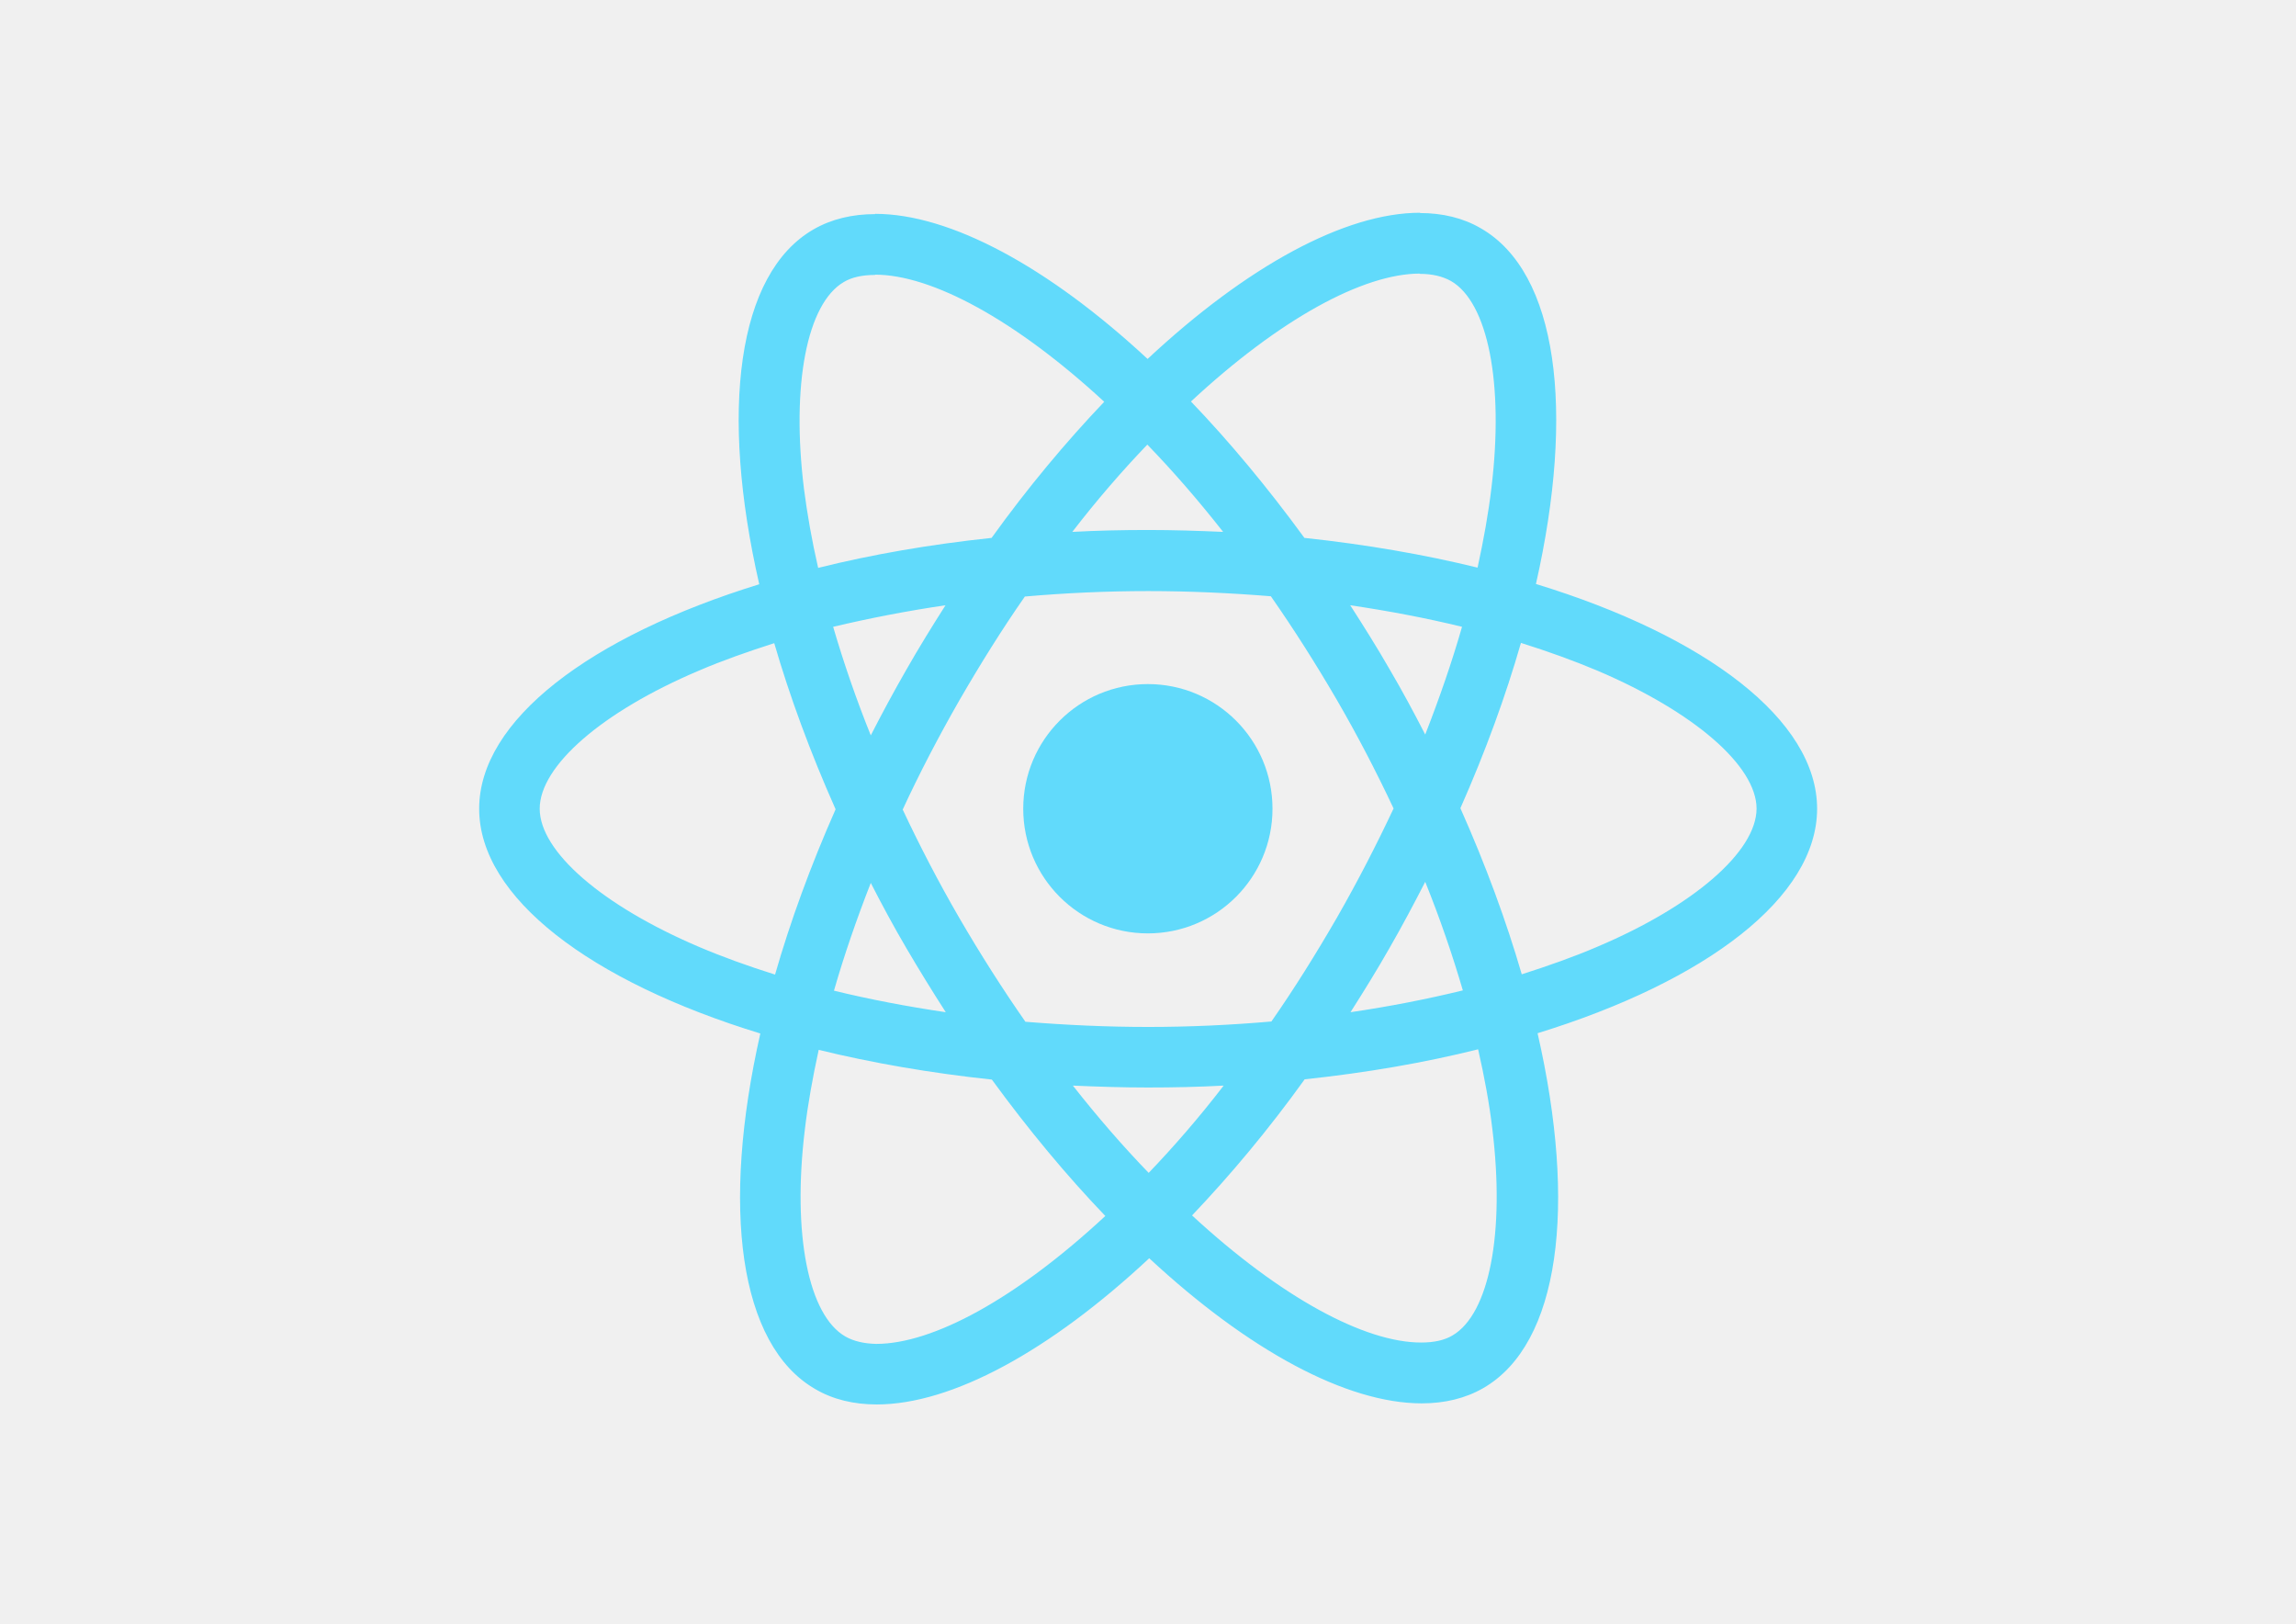
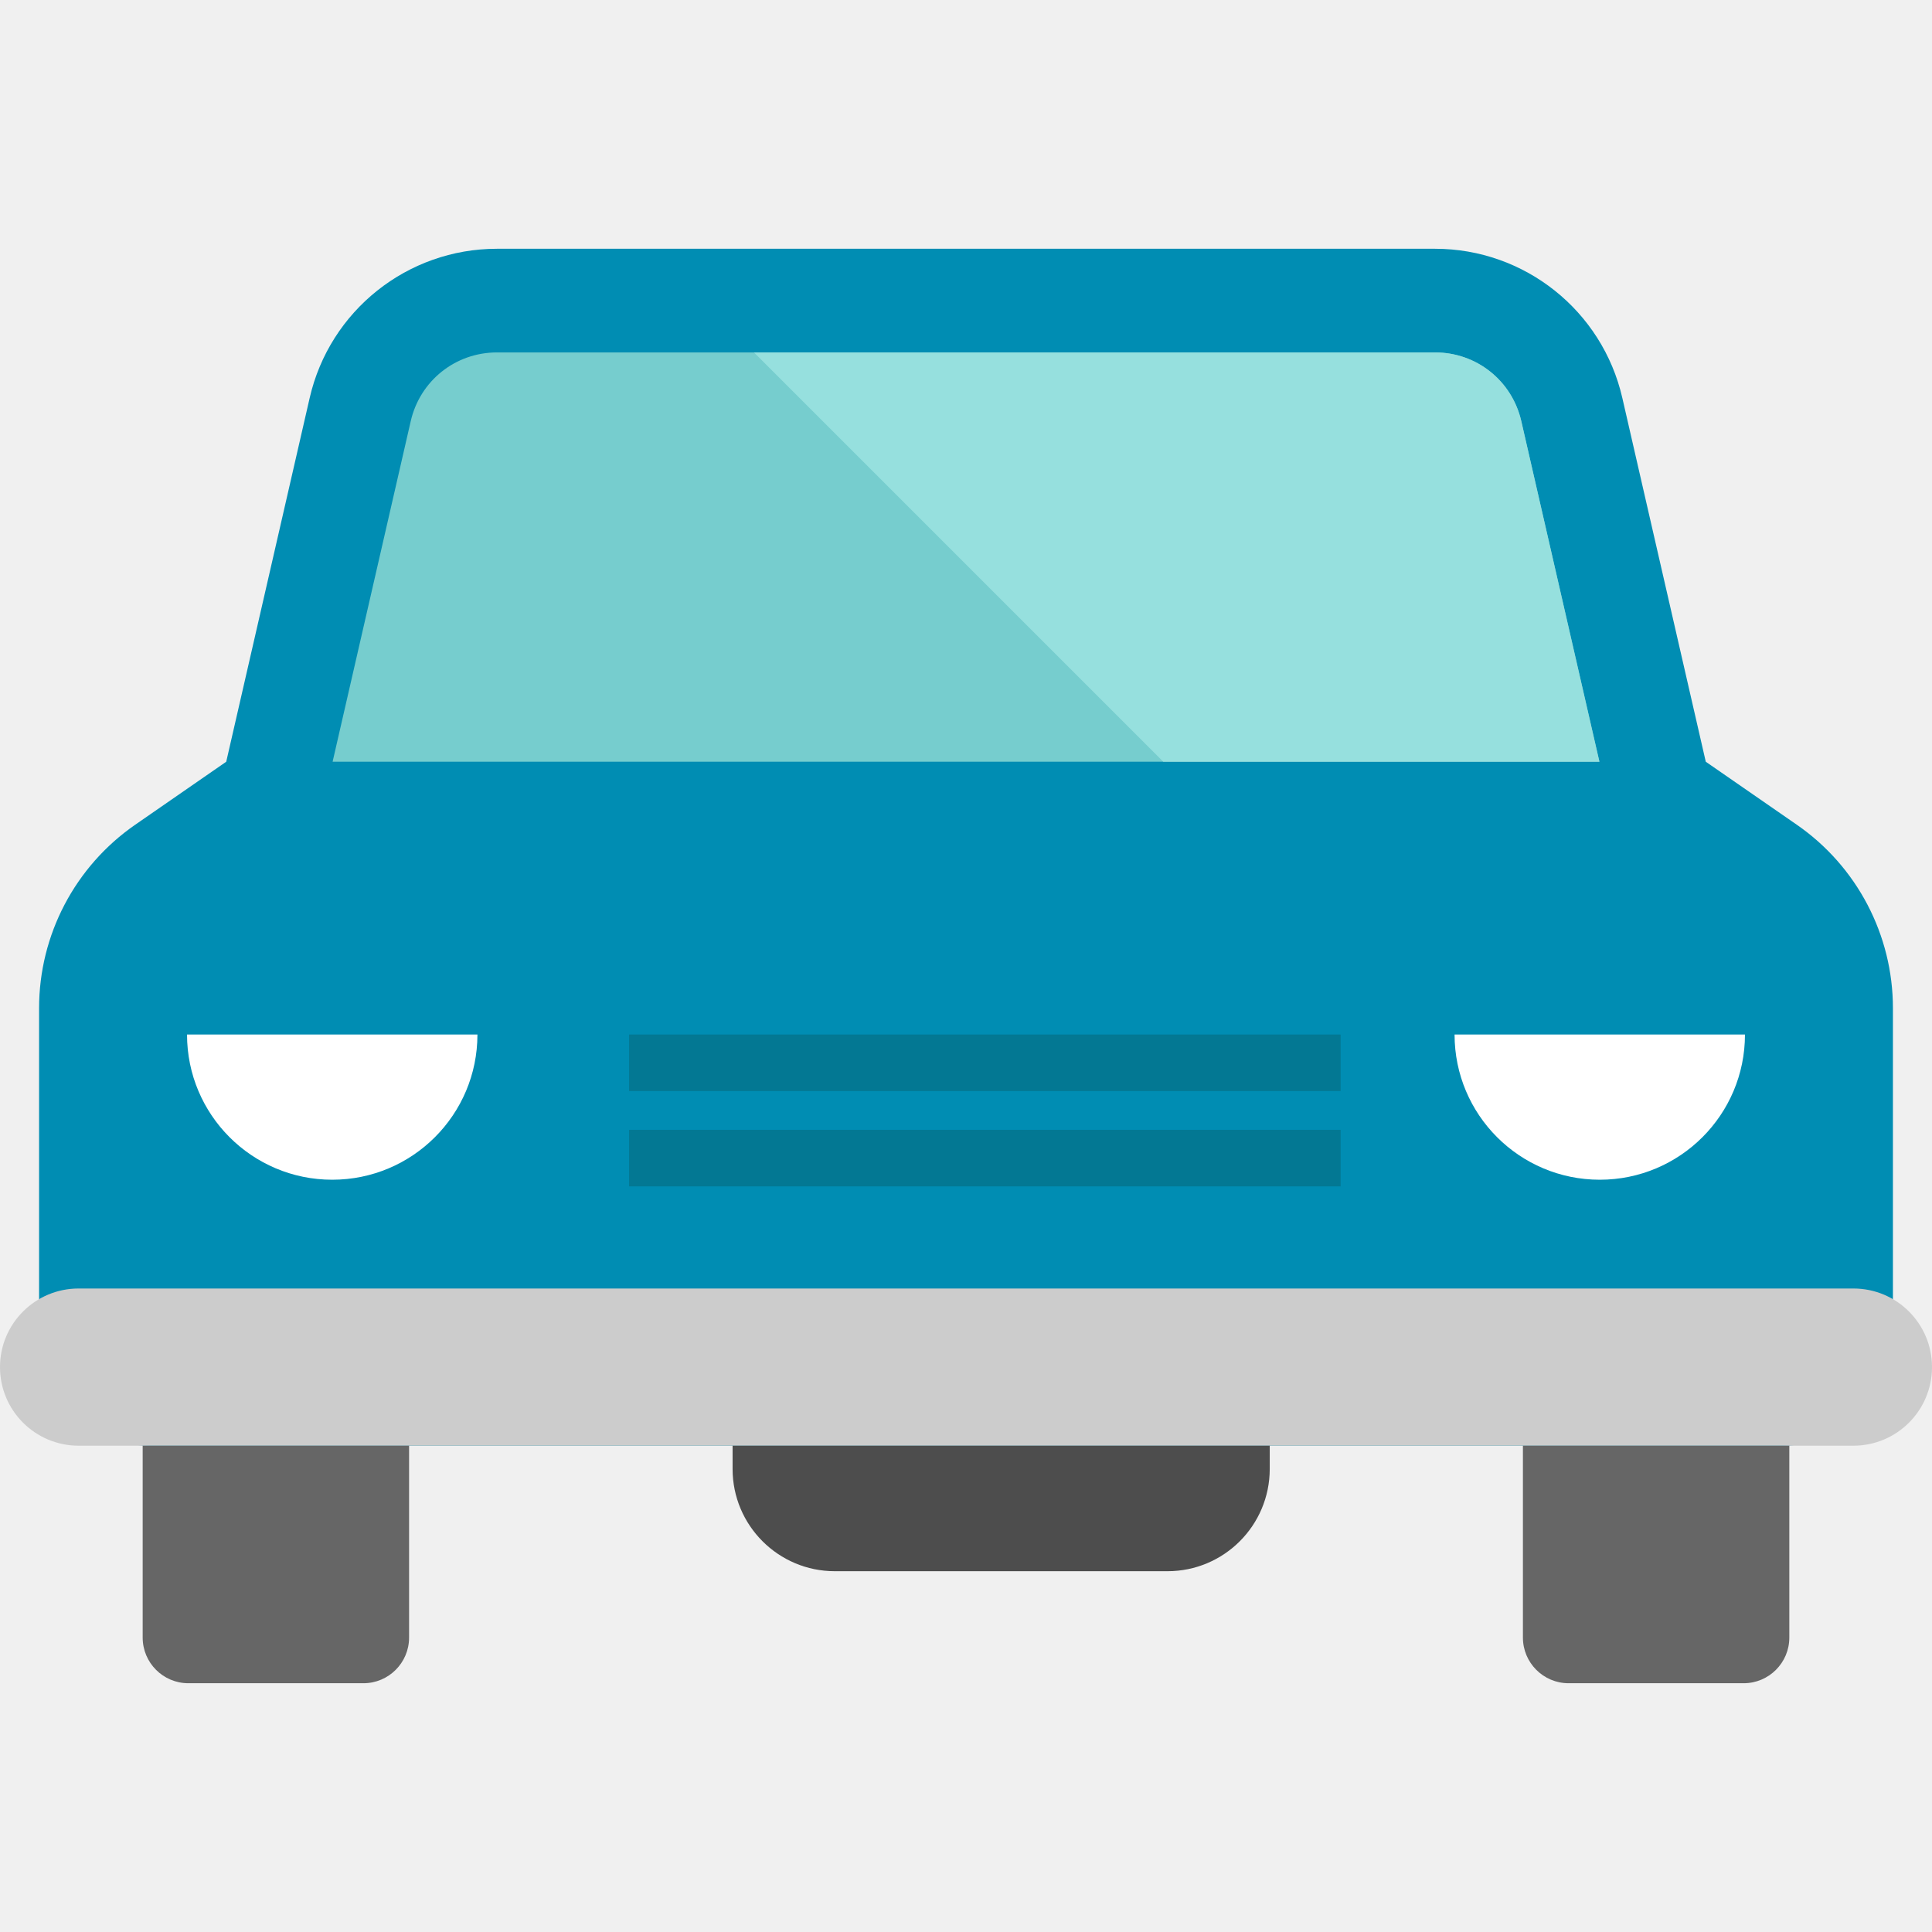
- <svg xmlns="http://www.w3.org/2000/svg" viewBox="0 0 841.9 595.3">
-   <g fill="#61DAFB">
-     <path d="M666.3 296.5c0-32.5-40.7-63.3-103.1-82.4 14.4-63.6 8-114.2-20.2-130.4-6.5-3.8-14.1-5.6-22.4-5.6v22.3c4.6 0 8.3.9 11.4 2.6 13.6 7.8 19.5 37.5 14.9 75.7-1.1 9.4-2.9 19.3-5.1 29.4-19.6-4.8-41-8.5-63.5-10.9-13.5-18.5-27.5-35.3-41.6-50 32.6-30.3 63.2-46.9 84-46.9V78c-27.5 0-63.5 19.6-99.9 53.6-36.4-33.8-72.4-53.2-99.9-53.2v22.3c20.7 0 51.4 16.5 84 46.6-14 14.7-28 31.4-41.3 49.9-22.6 2.4-44 6.1-63.6 11-2.3-10-4-19.7-5.2-29-4.7-38.2 1.1-67.9 14.6-75.8 3-1.8 6.9-2.6 11.5-2.6V78.5c-8.4 0-16 1.8-22.6 5.6-28.1 16.2-34.4 66.7-19.9 130.1-62.2 19.2-102.7 49.9-102.7 82.3 0 32.5 40.7 63.3 103.1 82.4-14.4 63.6-8 114.2 20.2 130.4 6.5 3.8 14.1 5.6 22.5 5.6 27.5 0 63.5-19.6 99.9-53.6 36.4 33.8 72.4 53.2 99.9 53.2 8.4 0 16-1.8 22.6-5.6 28.1-16.2 34.4-66.7 19.9-130.1 62-19.1 102.5-49.9 102.5-82.3zm-130.2-66.7c-3.7 12.9-8.3 26.2-13.5 39.5-4.1-8-8.4-16-13.1-24-4.6-8-9.5-15.8-14.4-23.4 14.2 2.1 27.9 4.7 41 7.9zm-45.8 106.5c-7.8 13.5-15.8 26.3-24.1 38.2-14.9 1.3-30 2-45.2 2-15.1 0-30.2-.7-45-1.9-8.3-11.9-16.4-24.6-24.2-38-7.6-13.1-14.5-26.4-20.8-39.8 6.2-13.4 13.2-26.8 20.7-39.9 7.8-13.5 15.8-26.3 24.1-38.2 14.9-1.3 30-2 45.2-2 15.1 0 30.2.7 45 1.9 8.3 11.9 16.4 24.6 24.2 38 7.6 13.1 14.5 26.4 20.8 39.8-6.3 13.4-13.2 26.8-20.7 39.9zm32.3-13c5.4 13.4 10 26.8 13.8 39.8-13.1 3.2-26.9 5.9-41.2 8 4.9-7.7 9.8-15.6 14.4-23.7 4.6-8 8.9-16.1 13-24.1zM421.2 430c-9.3-9.6-18.6-20.3-27.8-32 9 .4 18.2.7 27.5.7 9.4 0 18.7-.2 27.8-.7-9 11.7-18.3 22.4-27.5 32zm-74.4-58.9c-14.2-2.1-27.9-4.7-41-7.9 3.7-12.9 8.3-26.2 13.5-39.5 4.1 8 8.4 16 13.1 24 4.7 8 9.5 15.8 14.4 23.4zM420.7 163c9.3 9.6 18.6 20.3 27.8 32-9-.4-18.2-.7-27.5-.7-9.4 0-18.7.2-27.8.7 9-11.7 18.3-22.4 27.5-32zm-74 58.9c-4.9 7.7-9.8 15.6-14.4 23.7-4.6 8-8.9 16-13 24-5.4-13.4-10-26.8-13.8-39.8 13.1-3.1 26.9-5.8 41.2-7.9zm-90.5 125.2c-35.4-15.1-58.3-34.9-58.3-50.6 0-15.7 22.9-35.6 58.3-50.6 8.6-3.7 18-7 27.7-10.1 5.7 19.6 13.2 40 22.5 60.9-9.2 20.8-16.6 41.1-22.2 60.6-9.9-3.1-19.3-6.5-28-10.2zM310 490c-13.6-7.8-19.5-37.5-14.9-75.7 1.1-9.4 2.9-19.3 5.1-29.4 19.6 4.8 41 8.5 63.5 10.9 13.5 18.5 27.5 35.3 41.6 50-32.6 30.3-63.2 46.9-84 46.9-4.5-.1-8.3-1-11.3-2.7zm237.2-76.2c4.7 38.2-1.1 67.9-14.6 75.8-3 1.8-6.9 2.6-11.5 2.6-20.7 0-51.4-16.5-84-46.6 14-14.7 28-31.4 41.3-49.9 22.6-2.4 44-6.1 63.6-11 2.3 10.1 4.1 19.8 5.2 29.1zm38.5-66.7c-8.6 3.7-18 7-27.7 10.1-5.7-19.6-13.2-40-22.5-60.9 9.2-20.8 16.6-41.1 22.2-60.6 9.9 3.1 19.3 6.5 28.1 10.2 35.4 15.1 58.3 34.9 58.3 50.6-.1 15.7-23 35.6-58.4 50.6zM320.8 78.4z" />
-     <circle cx="420.9" cy="296.5" r="45.7" />
-     <path d="M520.5 78.1z" />
+ <svg xmlns="http://www.w3.org/2000/svg" version="1.1" id="Layer_1" x="0px" y="0px" viewBox="0 0 410.006 410.006" style="enable-background:new 0 0 410.006 410.006;" xml:space="preserve">
+   <g>
+     <path style="fill:#008DB3;" d="M381.311,175.02l-19.314-13.367l-17.71-77.204c-4.249-18.525-20.734-31.657-39.741-31.657H105.46   c-19.006,0-35.491,13.132-39.741,31.657L48.01,161.654l-19.314,13.367c-12.778,8.843-20.403,23.394-20.403,38.933v69.482   c0,12.905,10.462,23.367,23.367,23.367h346.687c12.905,0,23.367-10.462,23.367-23.367v-69.482   C401.714,198.414,394.089,183.863,381.311,175.02z" />
+     <path style="fill:#76CDCE;" d="M339.426,161.651H70.586l16.58-72.28c1.97-8.58,9.49-14.58,18.3-14.58h199.08   c8.81,0,16.33,6,18.3,14.58L339.426,161.651z" />
+     <g>
+       <g>
+         <path style="fill:#FFFFFF;" d="M39.692,219.546c0,17.018,13.796,30.814,30.814,30.814s30.814-13.796,30.814-30.814H39.692z" />
+       </g>
+       <g>
+         <path style="fill:#FFFFFF;" d="M308.686,219.546c0,17.018,13.796,30.814,30.814,30.814s30.814-13.796,30.814-30.814H308.686z" />
+       </g>
+     </g>
+     <path style="fill:#CCCCCC;" d="M393.326,273.443H16.68c-9.212,0-16.68,7.468-16.68,16.68l0,0c0,9.212,7.468,16.68,16.68,16.68   h376.646c9.212,0,16.68-7.468,16.68-16.68l0,0C410.006,280.911,402.538,273.443,393.326,273.443z" />
+     <path style="fill:#666666;" d="M30.279,306.803v40.716c0,5.354,4.34,9.694,9.694,9.694H77.12c5.354,0,9.694-4.34,9.694-9.694   v-40.716" />
+     <path style="fill:#666666;" d="M323.192,306.803v40.716c0,5.354,4.34,9.694,9.694,9.694h37.147c5.354,0,9.694-4.34,9.694-9.694   v-40.716" />
+     <path style="fill:#4D4D4D;" d="M269.462,306.803v4.935c0,11.986-9.716,21.702-21.702,21.702h-70.59   c-11.986,0-21.702-9.716-21.702-21.702v-4.935" />
+     <path style="fill:#96E0DE;" d="M339.426,161.651h-92.56l-86.86-86.86h144.54c8.81,0,16.33,6,18.3,14.58L339.426,161.651z" />
+     <rect x="133.506" y="219.546" style="fill:#037893;" width="151" height="12" />
+     <rect x="133.506" y="239.771" style="fill:#037893;" width="151" height="12" />
  </g>
+   <g>
+ </g>
+   <g>
+ </g>
+   <g>
+ </g>
+   <g>
+ </g>
+   <g>
+ </g>
+   <g>
+ </g>
+   <g>
+ </g>
+   <g>
+ </g>
+   <g>
+ </g>
+   <g>
+ </g>
+   <g>
+ </g>
+   <g>
+ </g>
+   <g>
+ </g>
+   <g>
+ </g>
+   <g>
+ </g>
</svg>
